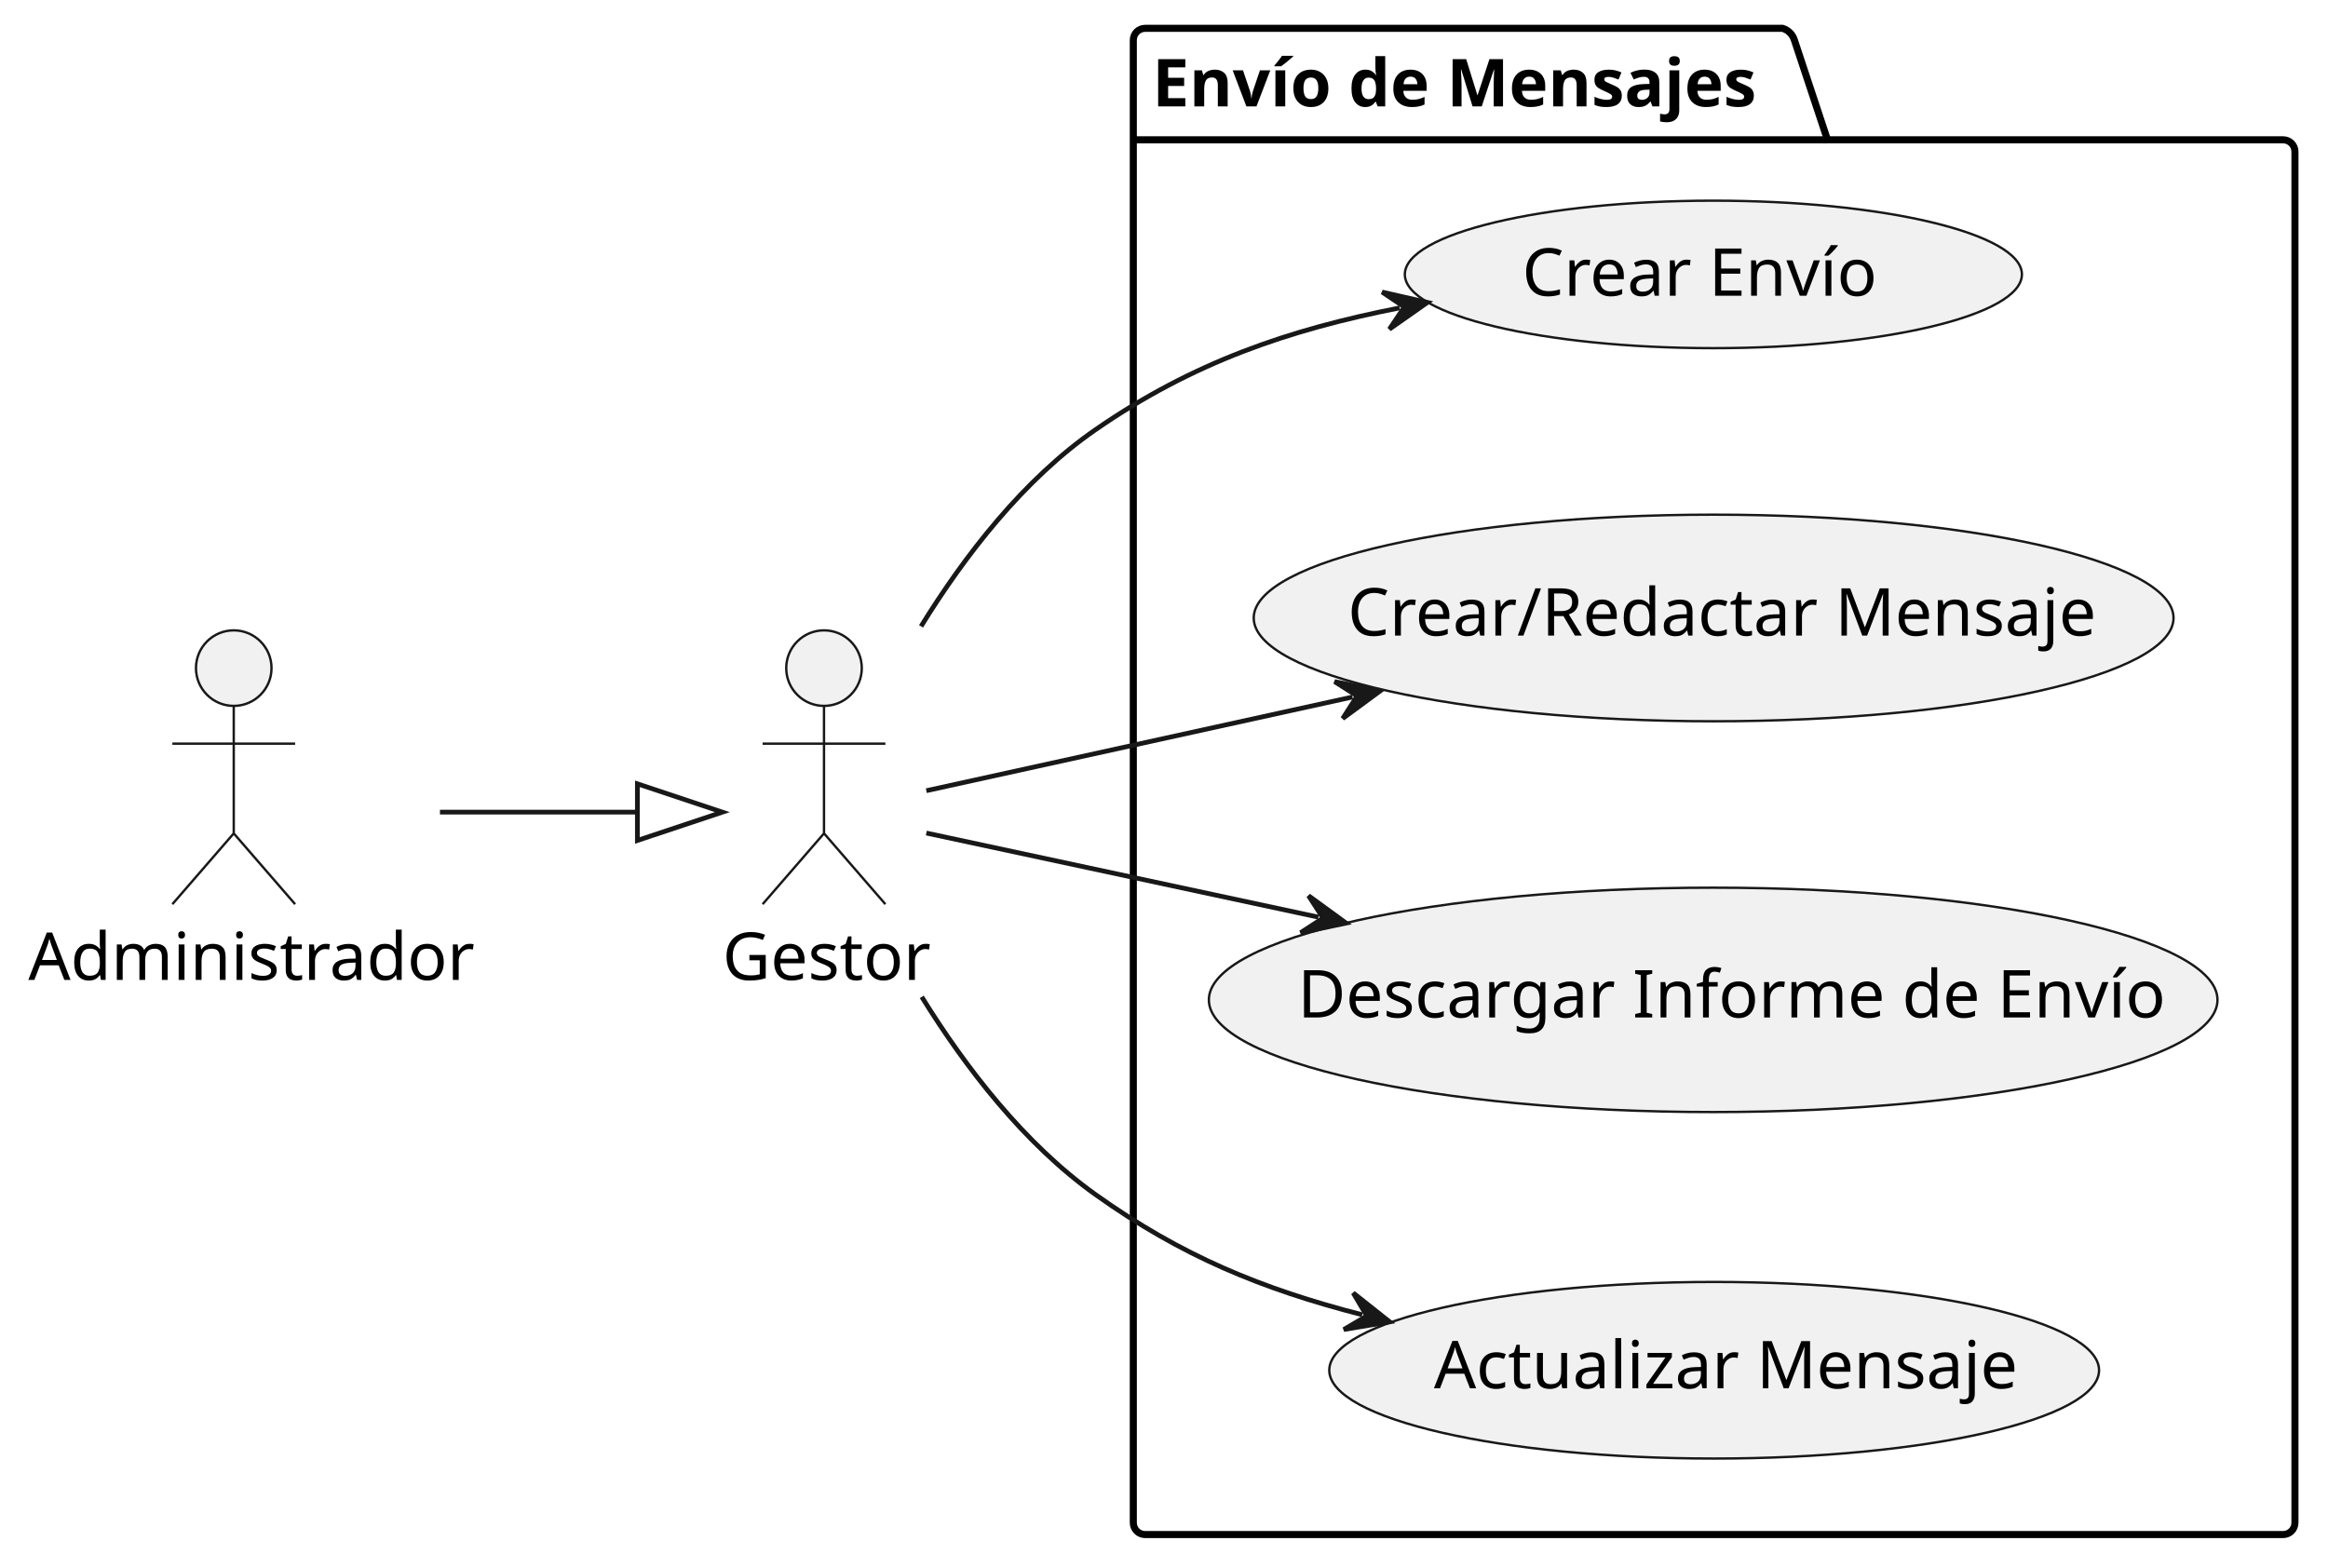
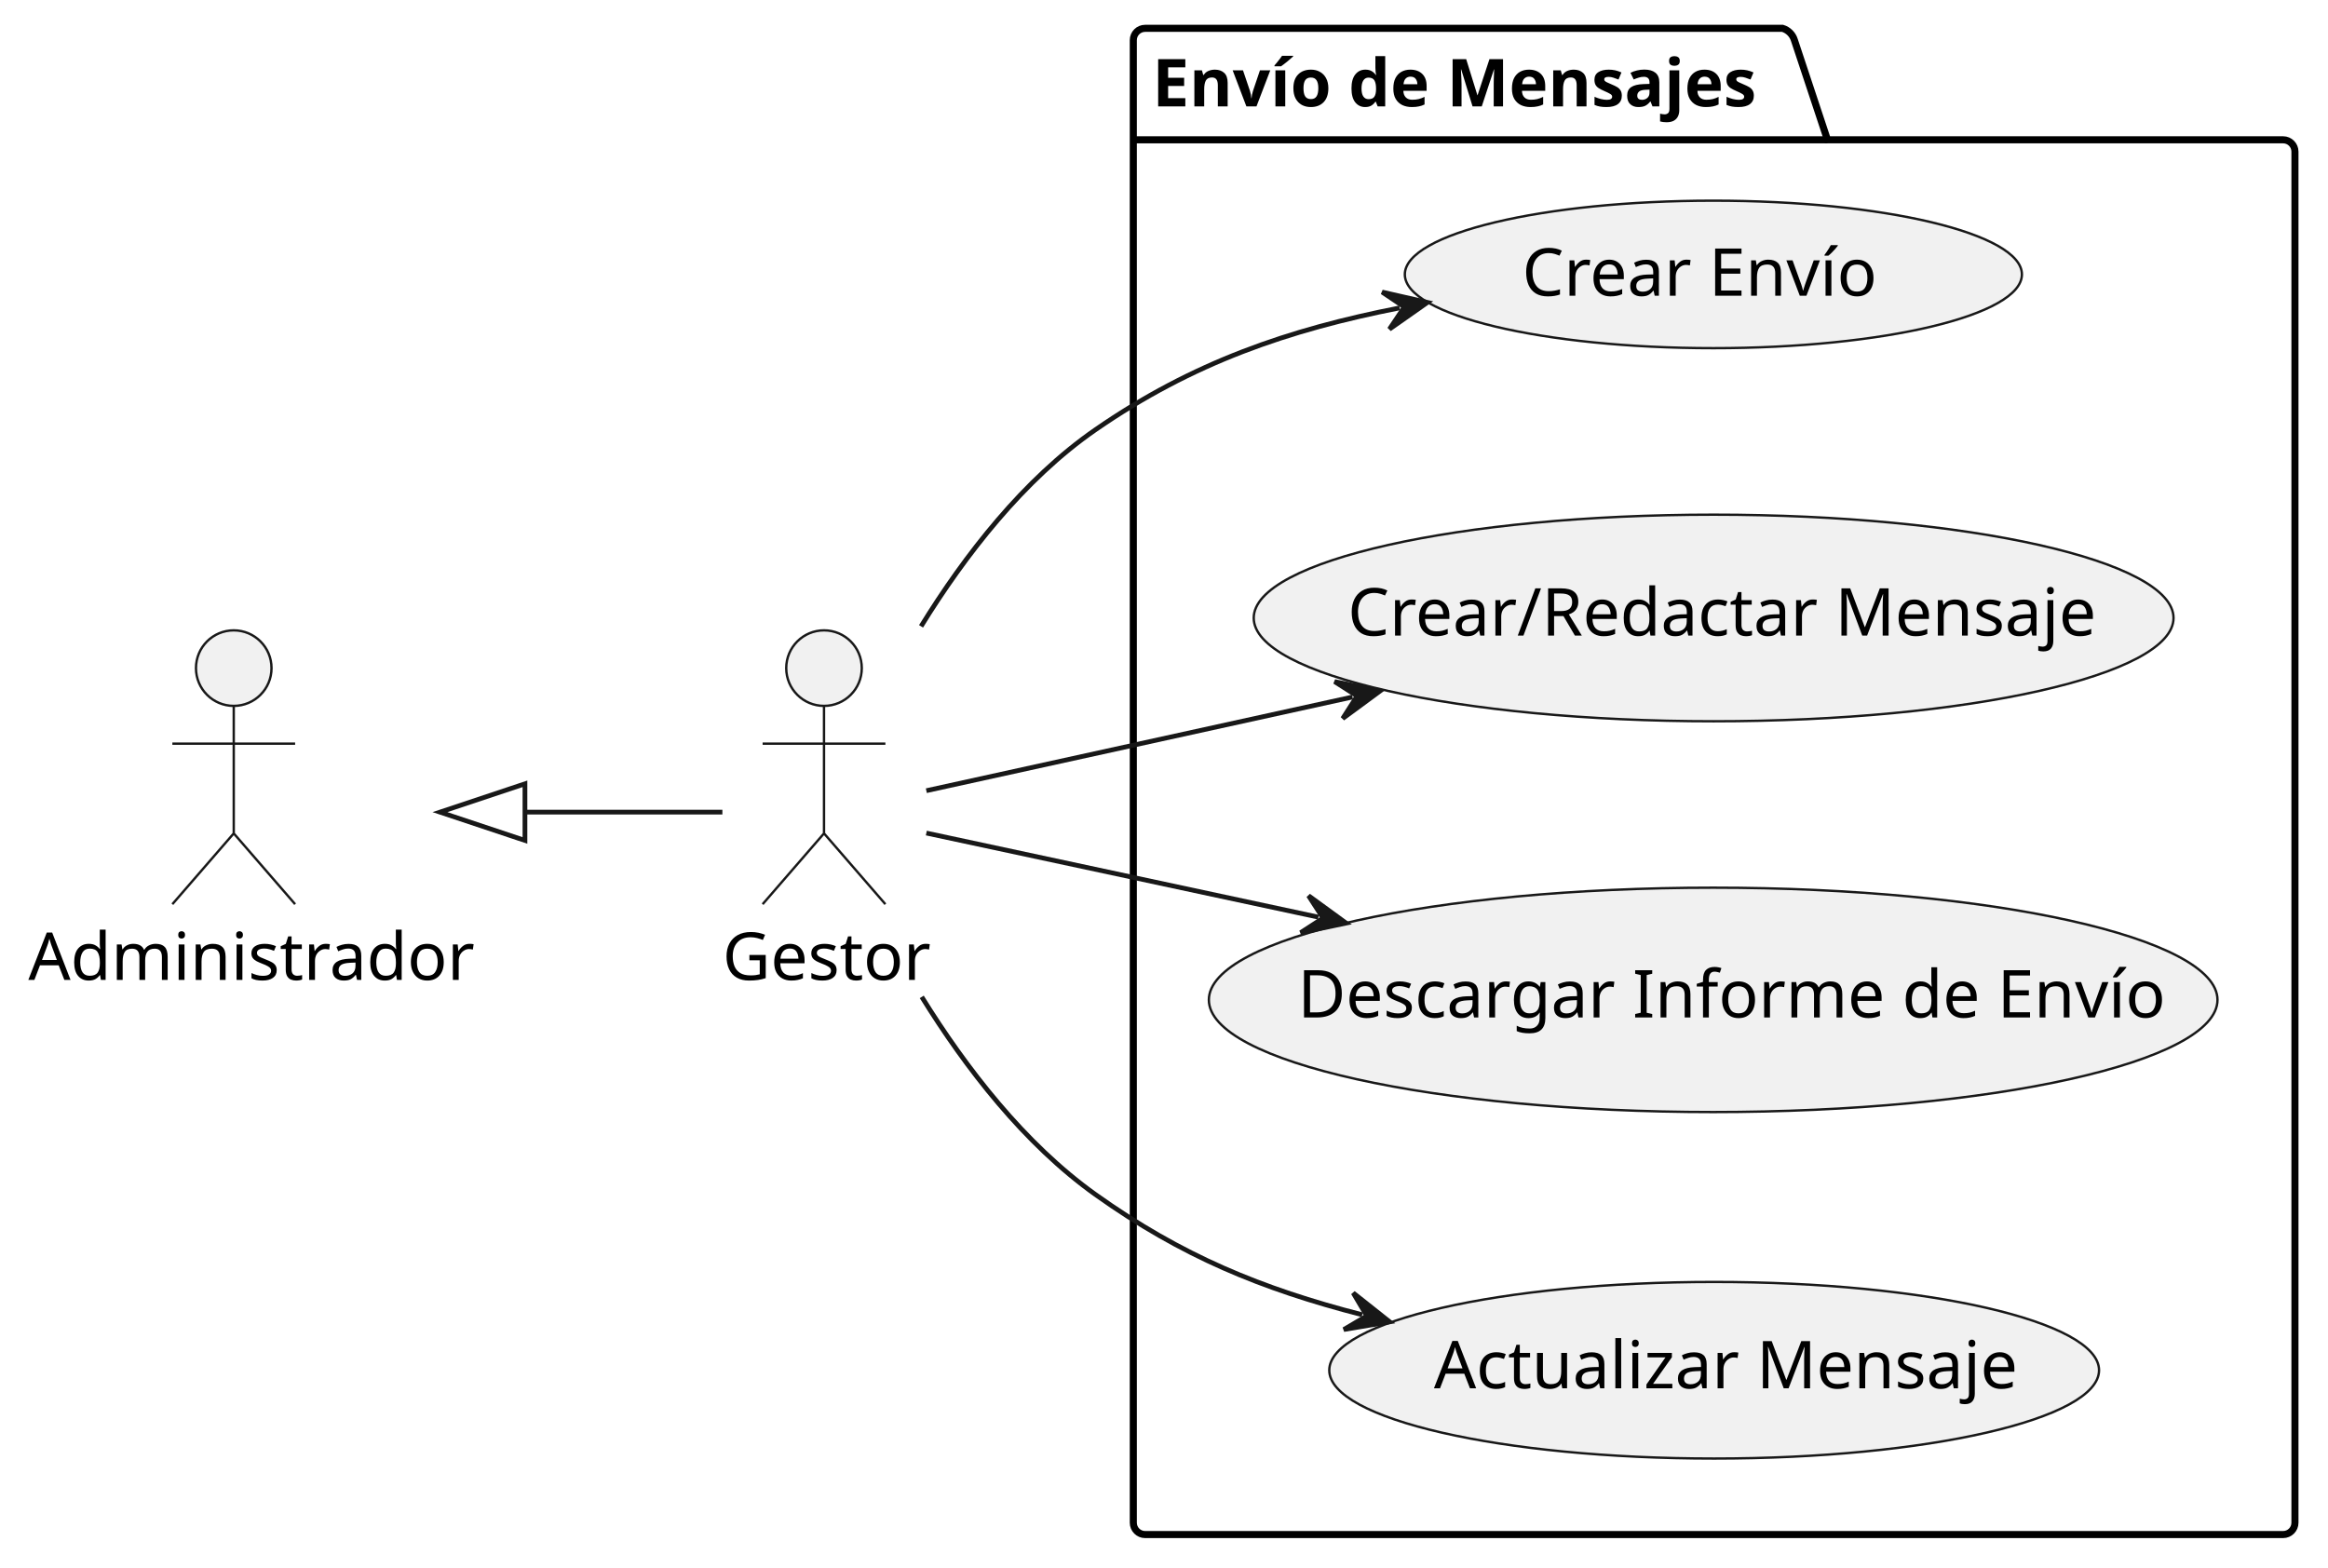
<svg xmlns="http://www.w3.org/2000/svg" contentStyleType="text/css" height="332px" preserveAspectRatio="none" style="width:493px;height:332px;background:#FFFFFF;" version="1.1" viewBox="0 0 493 332" width="493px" zoomAndPan="magnify">
  <defs />
  <g>
    <g id="cluster_Envío de Mensajes">
      <path d="M242.5,6 L377.5,6 A3.75,3.75 0 0 1 380,8.5 L387,29.609 L483.5,29.609 A2.5,2.5 0 0 1 486,32.109 L486,322.5 A2.5,2.5 0 0 1 483.5,325 L242.5,325 A2.5,2.5 0 0 1 240,322.5 L240,8.5 A2.5,2.5 0 0 1 242.5,6 " fill="none" style="stroke:#000000;stroke-width:1.5;" />
      <line style="stroke:#000000;stroke-width:1.5;" x1="240" x2="387" y1="29.609" y2="29.609" />
      <text fill="#000000" font-family="sans-serif" font-size="14" font-weight="bold" lengthAdjust="spacing" textLength="134" x="244" y="22.533">Envío de Mensajes</text>
    </g>
    <g id="elem_ED1">
      <ellipse cx="362.841" cy="58.118" fill="#F1F1F1" rx="65.341" ry="15.618" style="stroke:#181818;stroke-width:0.5;" />
      <text fill="#000000" font-family="sans-serif" font-size="14" lengthAdjust="spacing" textLength="75" x="322.341" y="62.635">Crear Envío</text>
    </g>
    <g id="elem_ED2">
      <ellipse cx="362.894" cy="130.879" fill="#F1F1F1" rx="97.394" ry="21.879" style="stroke:#181818;stroke-width:0.5;" />
      <text fill="#000000" font-family="sans-serif" font-size="14" lengthAdjust="spacing" textLength="155" x="285.394" y="134.607">Crear/Redactar Mensaje</text>
    </g>
    <g id="elem_ED3">
      <ellipse cx="362.798" cy="211.76" fill="#F1F1F1" rx="106.798" ry="23.76" style="stroke:#181818;stroke-width:0.5;" />
      <text fill="#000000" font-family="sans-serif" font-size="14" lengthAdjust="spacing" textLength="176" x="274.798" y="215.488">Descargar Informe de Envío</text>
    </g>
    <g id="elem_ED4">
      <ellipse cx="363.007" cy="290.202" fill="#F1F1F1" rx="81.507" ry="18.701" style="stroke:#181818;stroke-width:0.5;" />
      <text fill="#000000" font-family="sans-serif" font-size="14" lengthAdjust="spacing" textLength="118" x="303.668" y="294.03">Actualizar Mensaje</text>
    </g>
    <g id="elem_Usuario">
      <ellipse cx="174.5" cy="141.5" fill="#F1F1F1" rx="8" ry="8" style="stroke:#181818;stroke-width:0.5;" />
      <path d="M174.5,149.5 L174.5,176.5 M161.5,157.5 L187.5,157.5 M174.5,176.5 L161.5,191.5 M174.5,176.5 L187.5,191.5 " fill="none" style="stroke:#181818;stroke-width:0.5;" />
      <text fill="#000000" font-family="sans-serif" font-size="14" lengthAdjust="spacing" textLength="43" x="153" y="207.533">Gestor</text>
    </g>
    <g id="elem_Administrador">
      <ellipse cx="49.5" cy="141.5" fill="#F1F1F1" rx="8" ry="8" style="stroke:#181818;stroke-width:0.5;" />
      <path d="M49.5,149.5 L49.5,176.5 M36.5,157.5 L62.5,157.5 M49.5,176.5 L36.5,191.5 M49.5,176.5 L62.5,191.5 " fill="none" style="stroke:#181818;stroke-width:0.5;" />
      <text fill="#000000" font-family="sans-serif" font-size="14" lengthAdjust="spacing" textLength="87" x="6" y="207.533">Administrador</text>
    </g>
    <g id="link_Administrador_Usuario">
-       <path d="M93.17,172 C113.43,172 118.71,172 134.98,172 " fill="none" id="Administrador-to-Usuario" style="stroke:#181818;stroke-width:1.0;" />
-       <polygon fill="none" points="152.98,172,134.98,166,134.98,178,152.98,172" style="stroke:#181818;stroke-width:1.0;" />
+       <path d="M111.17,172 C131.43,172 136.71,172 152.98,172 " fill="none" id="Administrador-backto-Usuario" style="stroke:#181818;stroke-width:1.0;" />
+       <polygon fill="none" points="93.17,172,111.17,178,111.17,166,93.17,172" style="stroke:#181818;stroke-width:1.0;" />
    </g>
    <g id="link_Usuario_ED1">
      <path d="M195.05,132.65 C204.34,117.6 216.77,101.53 232,91 C252.59,76.76 272.922,69.816 296.412,65.206 " fill="none" id="Usuario-to-ED1" style="stroke:#181818;stroke-width:1.0;" />
      <polygon fill="#181818" points="302.3,64.05,292.698,61.858,297.394,65.013,294.239,69.708,302.3,64.05" style="stroke:#181818;stroke-width:1.0;" />
    </g>
    <g id="link_Usuario_ED2">
      <path d="M196.17,167.46 C219.31,162.37 252.2,155.138 286.42,147.618 " fill="none" id="Usuario-to-ED2" style="stroke:#181818;stroke-width:1.0;" />
      <polygon fill="#181818" points="292.28,146.33,282.631,144.355,287.397,147.403,284.348,152.168,292.28,146.33" style="stroke:#181818;stroke-width:1.0;" />
    </g>
    <g id="link_Usuario_ED3">
      <path d="M196.17,176.43 C217.7,181.05 246.873,187.312 279.203,194.243 " fill="none" id="Usuario-to-ED3" style="stroke:#181818;stroke-width:1.0;" />
      <polygon fill="#181818" points="285.07,195.5,277.108,189.702,280.181,194.452,275.432,197.525,285.07,195.5" style="stroke:#181818;stroke-width:1.0;" />
    </g>
    <g id="link_Usuario_ED4">
      <path d="M195.2,211.13 C204.51,226.15 216.92,242.25 232,253 C250.25,266.01 267.159,272.964 288.479,278.454 " fill="none" id="Usuario-to-ED4" style="stroke:#181818;stroke-width:1.0;" />
      <polygon fill="#181818" points="294.29,279.95,286.572,273.832,289.448,278.703,284.577,281.579,294.29,279.95" style="stroke:#181818;stroke-width:1.0;" />
    </g>
  </g>
</svg>
